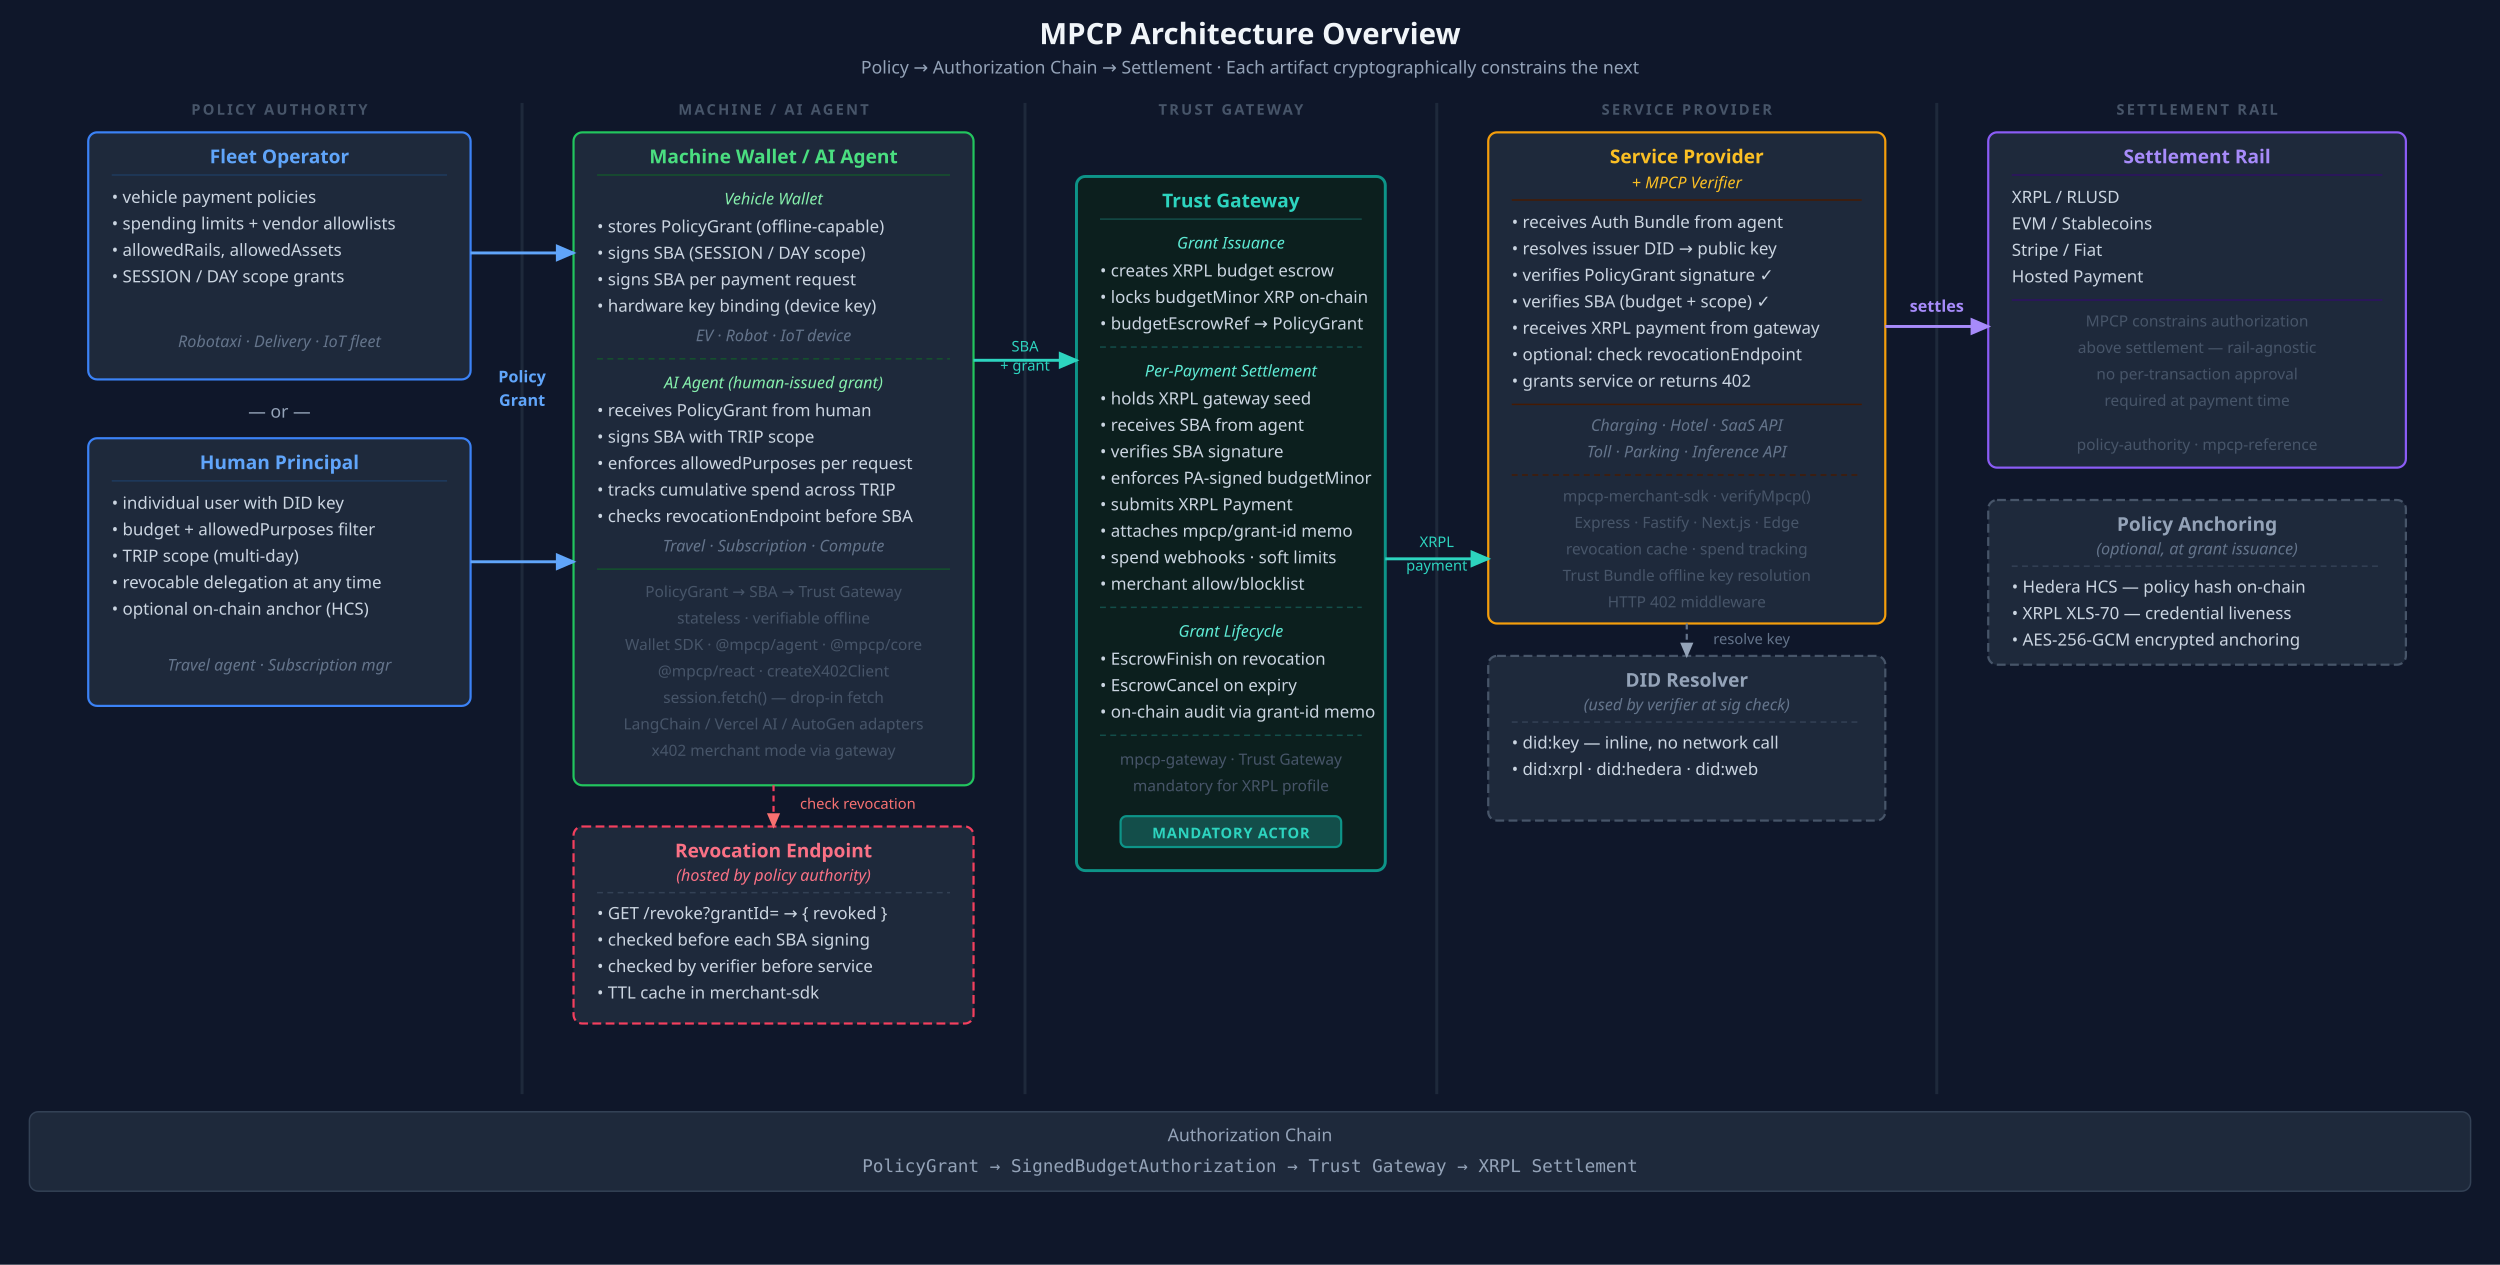
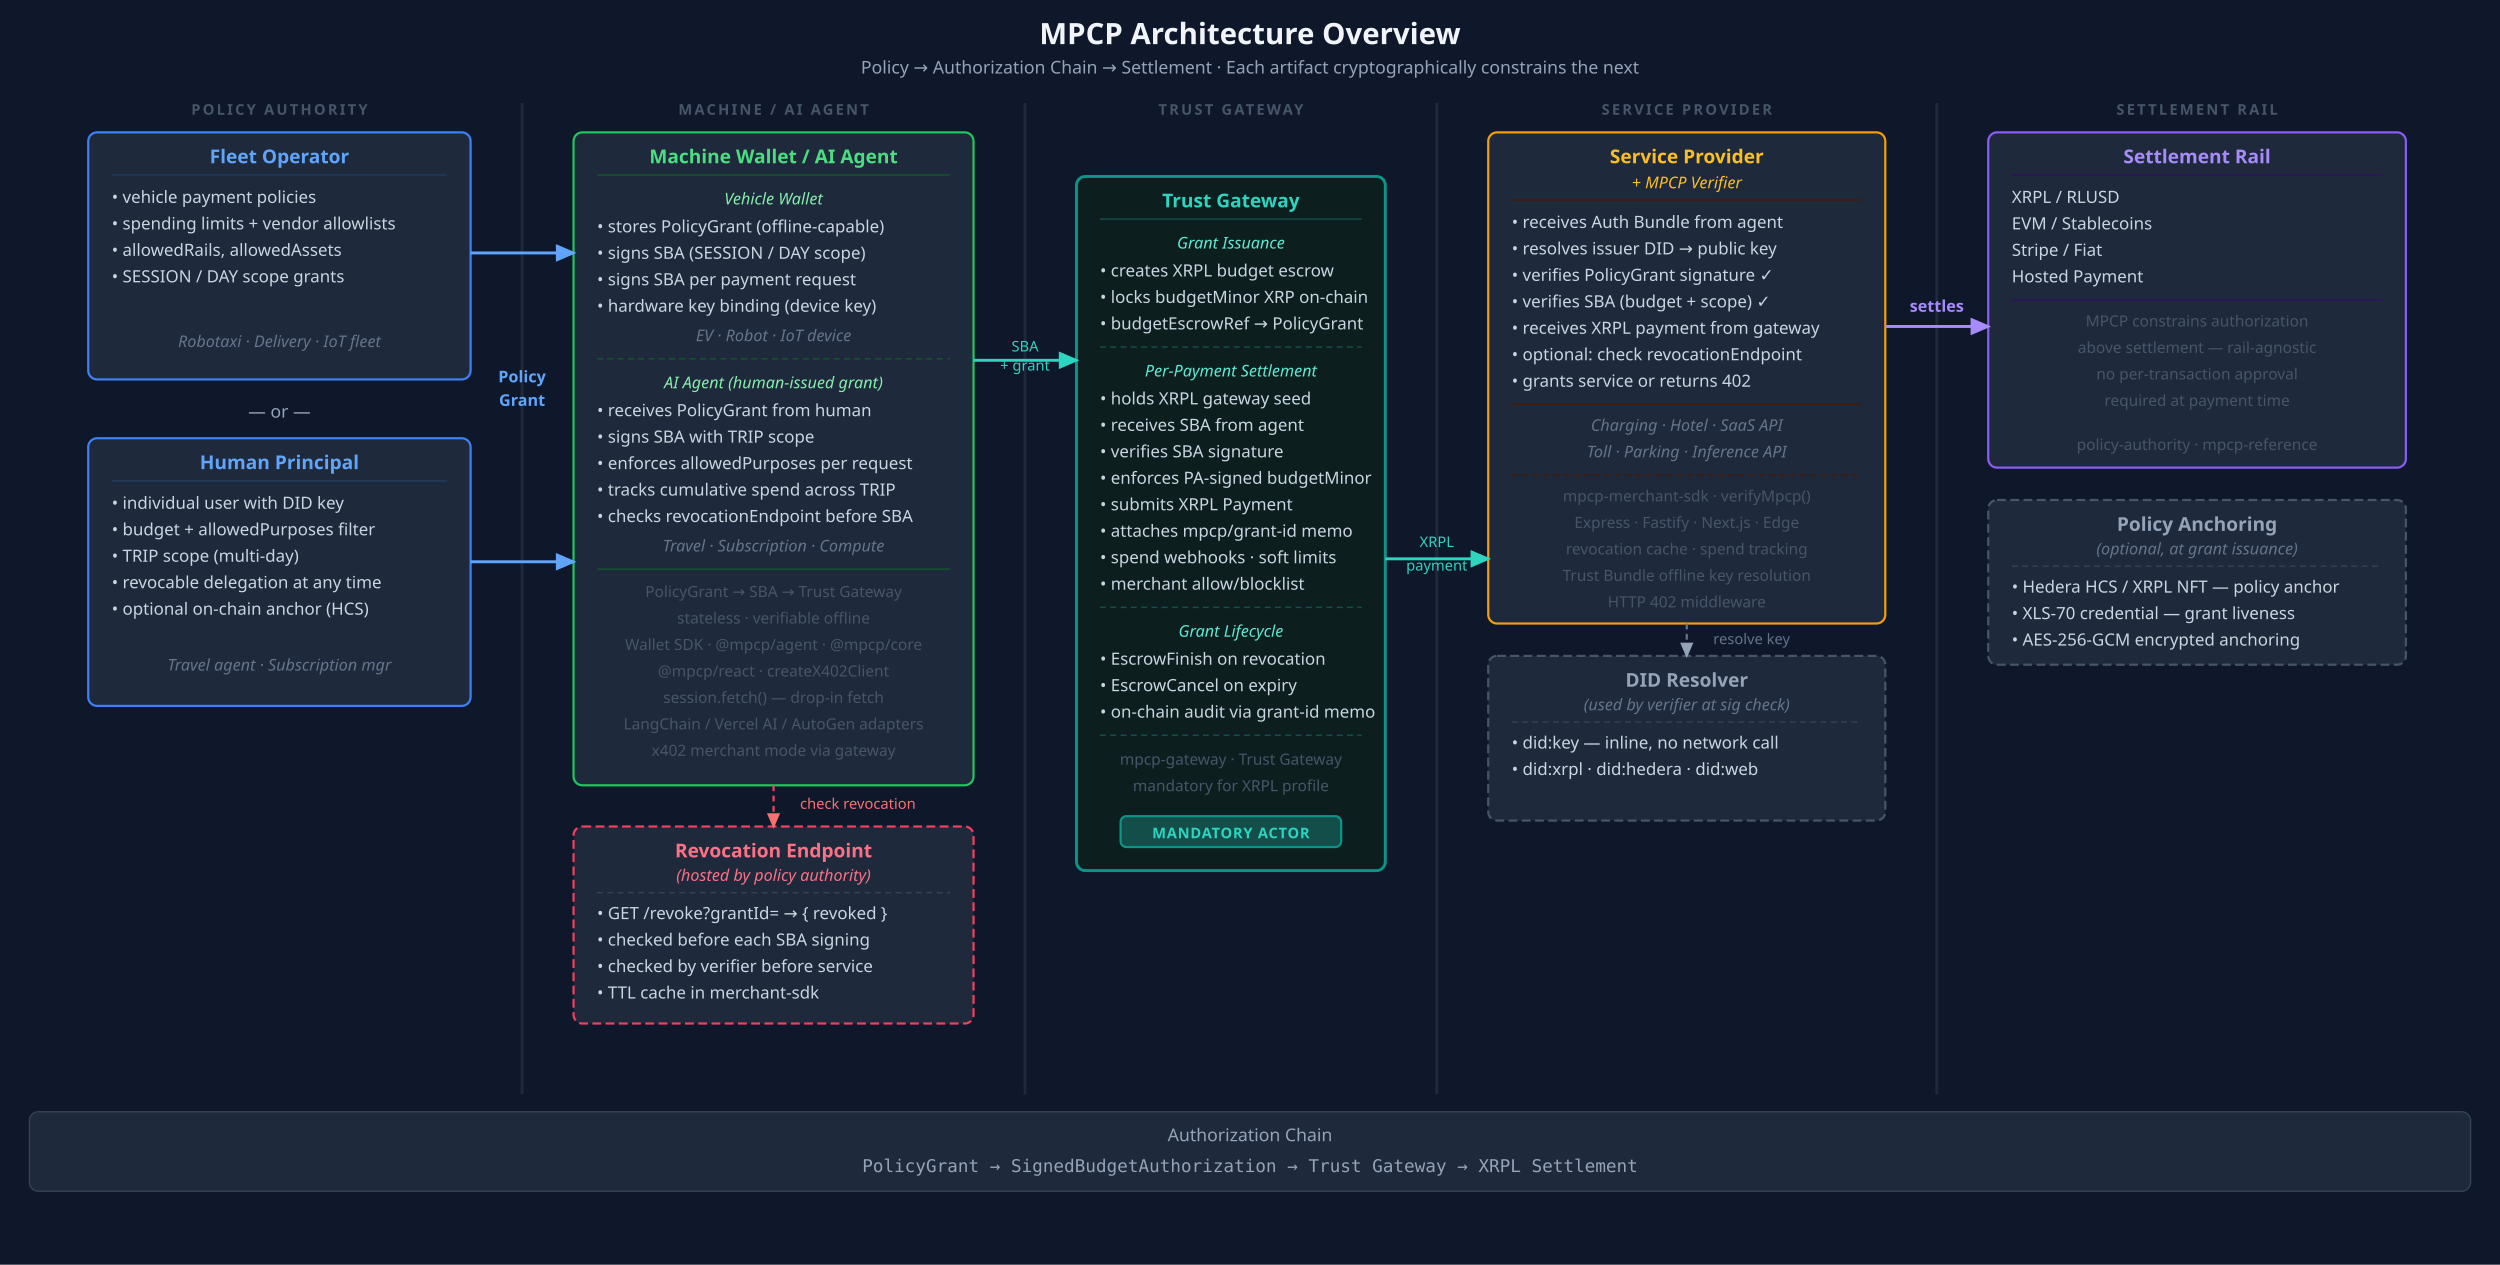
<svg xmlns="http://www.w3.org/2000/svg" width="1700" height="860" viewBox="0 0 1700 860">
  <style>
    .title  { font: bold 20px system-ui, sans-serif; fill: #f1f5f9; }
    .sub    { font: 12px system-ui, sans-serif; fill: #94a3b8; }
    .colHdr { font: bold 10px system-ui, sans-serif; fill: #475569; letter-spacing: 1.5px; }
    .bTitle { font: bold 13px system-ui, sans-serif; }
    .bSub   { font: italic 11px system-ui, sans-serif; }
    .detail { font: 11.5px system-ui, sans-serif; fill: #cbd5e1; }
    .aLabel { font: bold 11px system-ui, sans-serif; }
    .aNote  { font: 10px system-ui, sans-serif; }
    .dim    { font: 10.5px system-ui, sans-serif; fill: #475569; }
    .chain  { font: 12px monospace; fill: #94a3b8; }
  </style>
  <defs>
    <marker id="ah" markerWidth="7" markerHeight="6" refX="6" refY="3" orient="auto">
      <path d="M0,0 L7,3 L0,6 Z" fill="#94a3b8" />
    </marker>
    <marker id="ahB" markerWidth="7" markerHeight="6" refX="6" refY="3" orient="auto">
      <path d="M0,0 L7,3 L0,6 Z" fill="#60a5fa" />
    </marker>
    <marker id="ahG" markerWidth="7" markerHeight="6" refX="6" refY="3" orient="auto">
      <path d="M0,0 L7,3 L0,6 Z" fill="#4ade80" />
    </marker>
    <marker id="ahT" markerWidth="7" markerHeight="6" refX="6" refY="3" orient="auto">
      <path d="M0,0 L7,3 L0,6 Z" fill="#2dd4bf" />
    </marker>
    <marker id="ahV" markerWidth="7" markerHeight="6" refX="6" refY="3" orient="auto">
      <path d="M0,0 L7,3 L0,6 Z" fill="#a78bfa" />
    </marker>
    <marker id="ahR" markerWidth="7" markerHeight="6" refX="6" refY="3" orient="auto">
      <path d="M0,0 L7,3 L0,6 Z" fill="#f87171" />
    </marker>
  </defs>
  <rect width="1700" height="860" fill="#0f172a" />
  <text x="850" y="30" text-anchor="middle" class="title">MPCP Architecture Overview</text>
  <text x="850" y="50" text-anchor="middle" class="sub">Policy → Authorization Chain → Settlement · Each artifact cryptographically constrains the next</text>
  <text x="837" y="78" text-anchor="middle" class="colHdr">TRUST GATEWAY</text>
  <line x1="355" y1="70" x2="355" y2="744" stroke="#1e293b" stroke-width="2" />
  <line x1="697" y1="70" x2="697" y2="744" stroke="#1e293b" stroke-width="2" />
  <line x1="977" y1="70" x2="977" y2="744" stroke="#1e293b" stroke-width="2" />
  <line x1="1317" y1="70" x2="1317" y2="744" stroke="#1e293b" stroke-width="2" />
  <text x="190" y="78" text-anchor="middle" class="colHdr">POLICY AUTHORITY</text>
  <text x="526" y="78" text-anchor="middle" class="colHdr">MACHINE / AI AGENT</text>
  <text x="1147" y="78" text-anchor="middle" class="colHdr">SERVICE PROVIDER</text>
  <text x="1494" y="78" text-anchor="middle" class="colHdr">SETTLEMENT RAIL</text>
  <rect x="60" y="90" width="260" height="168" rx="6" fill="#1e293b" stroke="#3b82f6" stroke-width="1.5" />
  <text x="190" y="111" text-anchor="middle" class="bTitle" fill="#60a5fa">Fleet Operator</text>
  <line x1="76" y1="119" x2="304" y2="119" stroke="#1e3a5f" stroke-width="1" />
  <text x="76" y="138" class="detail">• vehicle payment policies</text>
  <text x="76" y="156" class="detail">• spending limits + vendor allowlists</text>
  <text x="76" y="174" class="detail">• allowedRails, allowedAssets</text>
  <text x="76" y="192" class="detail">• SESSION / DAY scope grants</text>
  <text x="190" y="236" text-anchor="middle" class="bSub" fill="#64748b">Robotaxi · Delivery · IoT fleet</text>
  <text x="190" y="284" text-anchor="middle" class="sub" fill="#334155">— or —</text>
  <rect x="60" y="298" width="260" height="182" rx="6" fill="#1e293b" stroke="#3b82f6" stroke-width="1.5" />
  <text x="190" y="319" text-anchor="middle" class="bTitle" fill="#60a5fa">Human Principal</text>
  <line x1="76" y1="327" x2="304" y2="327" stroke="#1e3a5f" stroke-width="1" />
  <text x="76" y="346" class="detail">• individual user with DID key</text>
  <text x="76" y="364" class="detail">• budget + allowedPurposes filter</text>
  <text x="76" y="382" class="detail">• TRIP scope (multi-day)</text>
  <text x="76" y="400" class="detail">• revocable delegation at any time</text>
  <text x="76" y="418" class="detail">• optional on-chain anchor (HCS)</text>
  <text x="190" y="456" text-anchor="middle" class="bSub" fill="#64748b">Travel agent · Subscription mgr</text>
  <rect x="390" y="90" width="272" height="444" rx="6" fill="#1e293b" stroke="#22c55e" stroke-width="1.5" />
  <text x="526" y="111" text-anchor="middle" class="bTitle" fill="#4ade80">Machine Wallet / AI Agent</text>
  <line x1="406" y1="119" x2="646" y2="119" stroke="#14532d" stroke-width="1" />
  <text x="526" y="139" text-anchor="middle" fill="#86efac" class="bSub">Vehicle Wallet</text>
  <text x="406" y="158" class="detail">• stores PolicyGrant (offline-capable)</text>
  <text x="406" y="176" class="detail">• signs SBA (SESSION / DAY scope)</text>
  <text x="406" y="194" class="detail">• signs SBA per payment request</text>
  <text x="406" y="212" class="detail">• hardware key binding (device key)</text>
  <text x="526" y="232" text-anchor="middle" class="bSub" fill="#64748b">EV · Robot · IoT device</text>
  <line x1="406" y1="244" x2="646" y2="244" stroke="#14532d" stroke-width="1" stroke-dasharray="4 3" />
  <text x="526" y="264" text-anchor="middle" fill="#86efac" class="bSub">AI Agent  (human-issued grant)</text>
  <text x="406" y="283" class="detail">• receives PolicyGrant from human</text>
  <text x="406" y="301" class="detail">• signs SBA with TRIP scope</text>
  <text x="406" y="319" class="detail">• enforces allowedPurposes per request</text>
  <text x="406" y="337" class="detail">• tracks cumulative spend across TRIP</text>
  <text x="406" y="355" class="detail">• checks revocationEndpoint before SBA</text>
  <text x="526" y="375" text-anchor="middle" class="bSub" fill="#64748b">Travel · Subscription · Compute</text>
  <line x1="406" y1="387" x2="646" y2="387" stroke="#14532d" stroke-width="1" />
  <text x="526" y="406" text-anchor="middle" class="dim">PolicyGrant → SBA → Trust Gateway</text>
  <text x="526" y="424" text-anchor="middle" class="dim">stateless · verifiable offline</text>
  <text x="526" y="442" text-anchor="middle" class="dim">Wallet SDK · @mpcp/agent · @mpcp/core</text>
  <text x="526" y="460" text-anchor="middle" class="dim">@mpcp/react · createX402Client</text>
  <text x="526" y="478" text-anchor="middle" class="dim">session.fetch() — drop-in fetch</text>
  <text x="526" y="496" text-anchor="middle" class="dim">LangChain / Vercel AI / AutoGen adapters</text>
  <text x="526" y="514" text-anchor="middle" class="dim">x402 merchant mode via gateway</text>
  <rect x="732" y="120" width="210" height="472" rx="6" fill="#0c1f1e" stroke="#0d9488" stroke-width="2" />
  <text x="837" y="141" text-anchor="middle" class="bTitle" fill="#2dd4bf">Trust Gateway</text>
  <line x1="748" y1="149" x2="926" y2="149" stroke="#134e4a" stroke-width="1" />
  <text x="837" y="169" text-anchor="middle" fill="#5eead4" class="bSub">Grant Issuance</text>
  <text x="748" y="188" class="detail">• creates XRPL budget escrow</text>
  <text x="748" y="206" class="detail">• locks budgetMinor XRP on-chain</text>
  <text x="748" y="224" class="detail">• budgetEscrowRef → PolicyGrant</text>
  <line x1="748" y1="236" x2="926" y2="236" stroke="#134e4a" stroke-width="1" stroke-dasharray="4 3" />
  <text x="837" y="256" text-anchor="middle" fill="#5eead4" class="bSub">Per-Payment Settlement</text>
  <text x="748" y="275" class="detail">• holds XRPL gateway seed</text>
  <text x="748" y="293" class="detail">• receives SBA from agent</text>
  <text x="748" y="311" class="detail">• verifies SBA signature</text>
  <text x="748" y="329" class="detail">• enforces PA-signed budgetMinor</text>
  <text x="748" y="347" class="detail">• submits XRPL Payment</text>
  <text x="748" y="365" class="detail">• attaches mpcp/grant-id memo</text>
  <text x="748" y="383" class="detail">• spend webhooks · soft limits</text>
  <text x="748" y="401" class="detail">• merchant allow/blocklist</text>
  <line x1="748" y1="413" x2="926" y2="413" stroke="#134e4a" stroke-width="1" stroke-dasharray="4 3" />
  <text x="837" y="433" text-anchor="middle" fill="#5eead4" class="bSub">Grant Lifecycle</text>
  <text x="748" y="452" class="detail">• EscrowFinish on revocation</text>
  <text x="748" y="470" class="detail">• EscrowCancel on expiry</text>
  <text x="748" y="488" class="detail">• on-chain audit via grant-id memo</text>
  <line x1="748" y1="500" x2="926" y2="500" stroke="#134e4a" stroke-width="1" stroke-dasharray="4 3" />
  <text x="837" y="520" text-anchor="middle" class="dim">mpcp-gateway · Trust Gateway</text>
  <text x="837" y="538" text-anchor="middle" class="dim">mandatory for XRPL profile</text>
  <rect x="762" y="555" width="150" height="21" rx="4" fill="#134e4a" stroke="#0d9488" stroke-width="1.5" />
  <text x="837" y="570" text-anchor="middle" fill="#2dd4bf" style="font: bold 10px system-ui,sans-serif; letter-spacing:0.5px">MANDATORY ACTOR</text>
  <rect x="1012" y="90" width="270" height="334" rx="6" fill="#1e293b" stroke="#f59e0b" stroke-width="1.5" />
  <text x="1147" y="111" text-anchor="middle" class="bTitle" fill="#fbbf24">Service Provider</text>
  <text x="1147" y="128" text-anchor="middle" class="bSub" fill="#fbbf24">+ MPCP Verifier</text>
  <line x1="1028" y1="136" x2="1266" y2="136" stroke="#451a03" stroke-width="1" />
  <text x="1028" y="155" class="detail">• receives Auth Bundle from agent</text>
  <text x="1028" y="173" class="detail">• resolves issuer DID → public key</text>
  <text x="1028" y="191" class="detail">• verifies PolicyGrant signature ✓</text>
  <text x="1028" y="209" class="detail">• verifies SBA (budget + scope) ✓</text>
  <text x="1028" y="227" class="detail">• receives XRPL payment from gateway</text>
  <text x="1028" y="245" class="detail">• optional: check revocationEndpoint</text>
  <text x="1028" y="263" class="detail">• grants service or returns 402</text>
  <line x1="1028" y1="275" x2="1266" y2="275" stroke="#451a03" stroke-width="1" />
  <text x="1147" y="293" text-anchor="middle" class="bSub" fill="#64748b">Charging · Hotel · SaaS API</text>
  <text x="1147" y="311" text-anchor="middle" class="bSub" fill="#64748b">Toll · Parking · Inference API</text>
  <line x1="1028" y1="323" x2="1266" y2="323" stroke="#451a03" stroke-width="1" stroke-dasharray="4 3" />
  <text x="1147" y="341" text-anchor="middle" class="dim">mpcp-merchant-sdk · verifyMpcp()</text>
  <text x="1147" y="359" text-anchor="middle" class="dim">Express · Fastify · Next.js · Edge</text>
  <text x="1147" y="377" text-anchor="middle" class="dim">revocation cache · spend tracking</text>
  <text x="1147" y="395" text-anchor="middle" class="dim">Trust Bundle offline key resolution</text>
  <text x="1147" y="413" text-anchor="middle" class="dim">HTTP 402 middleware</text>
  <rect x="1012" y="446" width="270" height="112" rx="6" fill="#1e293b" stroke="#475569" stroke-width="1.5" stroke-dasharray="6 3" />
  <text x="1147" y="467" text-anchor="middle" class="bTitle" fill="#94a3b8">DID Resolver</text>
  <text x="1147" y="483" text-anchor="middle" class="bSub" fill="#64748b">(used by verifier at sig check)</text>
  <line x1="1028" y1="491" x2="1266" y2="491" stroke="#334155" stroke-width="1" stroke-dasharray="4 3" />
  <text x="1028" y="509" class="detail">• did:key — inline, no network call</text>
  <text x="1028" y="527" class="detail">• did:xrpl · did:hedera · did:web</text>
  <rect x="1352" y="90" width="284" height="228" rx="6" fill="#1e293b" stroke="#8b5cf6" stroke-width="1.5" />
  <text x="1494" y="111" text-anchor="middle" class="bTitle" fill="#a78bfa">Settlement Rail</text>
  <line x1="1368" y1="119" x2="1620" y2="119" stroke="#2e1065" stroke-width="1" />
  <text x="1368" y="138" class="detail">XRPL / RLUSD</text>
  <text x="1368" y="156" class="detail">EVM / Stablecoins</text>
  <text x="1368" y="174" class="detail">Stripe / Fiat</text>
  <text x="1368" y="192" class="detail">Hosted Payment</text>
  <line x1="1368" y1="204" x2="1620" y2="204" stroke="#2e1065" stroke-width="1" />
  <text x="1494" y="222" text-anchor="middle" class="dim">MPCP constrains authorization</text>
  <text x="1494" y="240" text-anchor="middle" class="dim">above settlement — rail-agnostic</text>
  <text x="1494" y="258" text-anchor="middle" class="dim">no per-transaction approval</text>
  <text x="1494" y="276" text-anchor="middle" class="dim">required at payment time</text>
  <text x="1494" y="306" text-anchor="middle" class="dim">policy-authority · mpcp-reference</text>
  <rect x="1352" y="340" width="284" height="112" rx="6" fill="#1e293b" stroke="#475569" stroke-width="1.5" stroke-dasharray="6 3" />
  <text x="1494" y="361" text-anchor="middle" class="bTitle" fill="#94a3b8">Policy Anchoring</text>
  <text x="1494" y="377" text-anchor="middle" class="bSub" fill="#64748b">(optional, at grant issuance)</text>
  <line x1="1368" y1="385" x2="1620" y2="385" stroke="#334155" stroke-width="1" stroke-dasharray="4 3" />
-   <text x="1368" y="403" class="detail">• Hedera HCS — policy hash on-chain</text>
-   <text x="1368" y="421" class="detail">• XRPL XLS-70 — credential liveness</text>
+   <text x="1368" y="403" class="detail">• Hedera HCS / XRPL NFT — policy anchor</text>
+   <text x="1368" y="421" class="detail">• XLS-70 credential — grant liveness</text>
  <text x="1368" y="439" class="detail">• AES-256-GCM encrypted anchoring</text>
  <rect x="390" y="562" width="272" height="134" rx="6" fill="#1e293b" stroke="#f43f5e" stroke-width="1.5" stroke-dasharray="6 3" />
  <text x="526" y="583" text-anchor="middle" class="bTitle" fill="#fb7185">Revocation Endpoint</text>
  <text x="526" y="599" text-anchor="middle" class="bSub" fill="#fb7185">(hosted by policy authority)</text>
  <line x1="406" y1="607" x2="646" y2="607" stroke="#334155" stroke-width="1" stroke-dasharray="4 3" />
  <text x="406" y="625" class="detail">• GET /revoke?grantId= → { revoked }</text>
  <text x="406" y="643" class="detail">• checked before each SBA signing</text>
  <text x="406" y="661" class="detail">• checked by verifier before service</text>
  <text x="406" y="679" class="detail">• TTL cache in merchant-sdk</text>
  <path d="M320,172 L390,172" fill="none" stroke="#60a5fa" stroke-width="2" marker-end="url(#ahB)" />
  <path d="M320,382 L390,382" fill="none" stroke="#60a5fa" stroke-width="2" marker-end="url(#ahB)" />
  <text x="355" y="260" text-anchor="middle" class="aLabel" fill="#60a5fa">Policy</text>
  <text x="355" y="276" text-anchor="middle" class="aLabel" fill="#60a5fa">Grant</text>
  <path d="M662,245 L732,245" fill="none" stroke="#2dd4bf" stroke-width="2" marker-end="url(#ahT)" />
  <text x="697" y="239" text-anchor="middle" class="aNote" fill="#2dd4bf">SBA</text>
  <text x="697" y="252" text-anchor="middle" class="aNote" fill="#2dd4bf">+ grant</text>
  <path d="M942,380 L1012,380" fill="none" stroke="#2dd4bf" stroke-width="2" marker-end="url(#ahT)" />
  <text x="977" y="372" text-anchor="middle" class="aNote" fill="#2dd4bf">XRPL</text>
  <text x="977" y="388" text-anchor="middle" class="aNote" fill="#2dd4bf">payment</text>
  <path d="M1282,222 L1352,222" fill="none" stroke="#a78bfa" stroke-width="2" marker-end="url(#ahV)" />
  <text x="1317" y="212" text-anchor="middle" class="aLabel" fill="#a78bfa">settles</text>
  <path d="M526,534 L526,562" fill="none" stroke="#f43f5e" stroke-width="1.5" stroke-dasharray="4 3" marker-end="url(#ahR)" />
  <text x="544" y="550" class="aNote" fill="#f87171">check revocation</text>
  <path d="M1147,424 L1147,446" fill="none" stroke="#64748b" stroke-width="1.5" stroke-dasharray="4 3" marker-end="url(#ah)" />
  <text x="1165" y="438" class="aNote" fill="#64748b">resolve key</text>
  <rect x="20" y="756" width="1660" height="54" rx="6" fill="#1e293b" stroke="#334155" stroke-width="1" />
  <text x="850" y="776" text-anchor="middle" class="sub" fill="#475569">Authorization Chain</text>
  <text x="850" y="797" text-anchor="middle" class="chain">PolicyGrant → SignedBudgetAuthorization → Trust Gateway → XRPL Settlement</text>
</svg>
